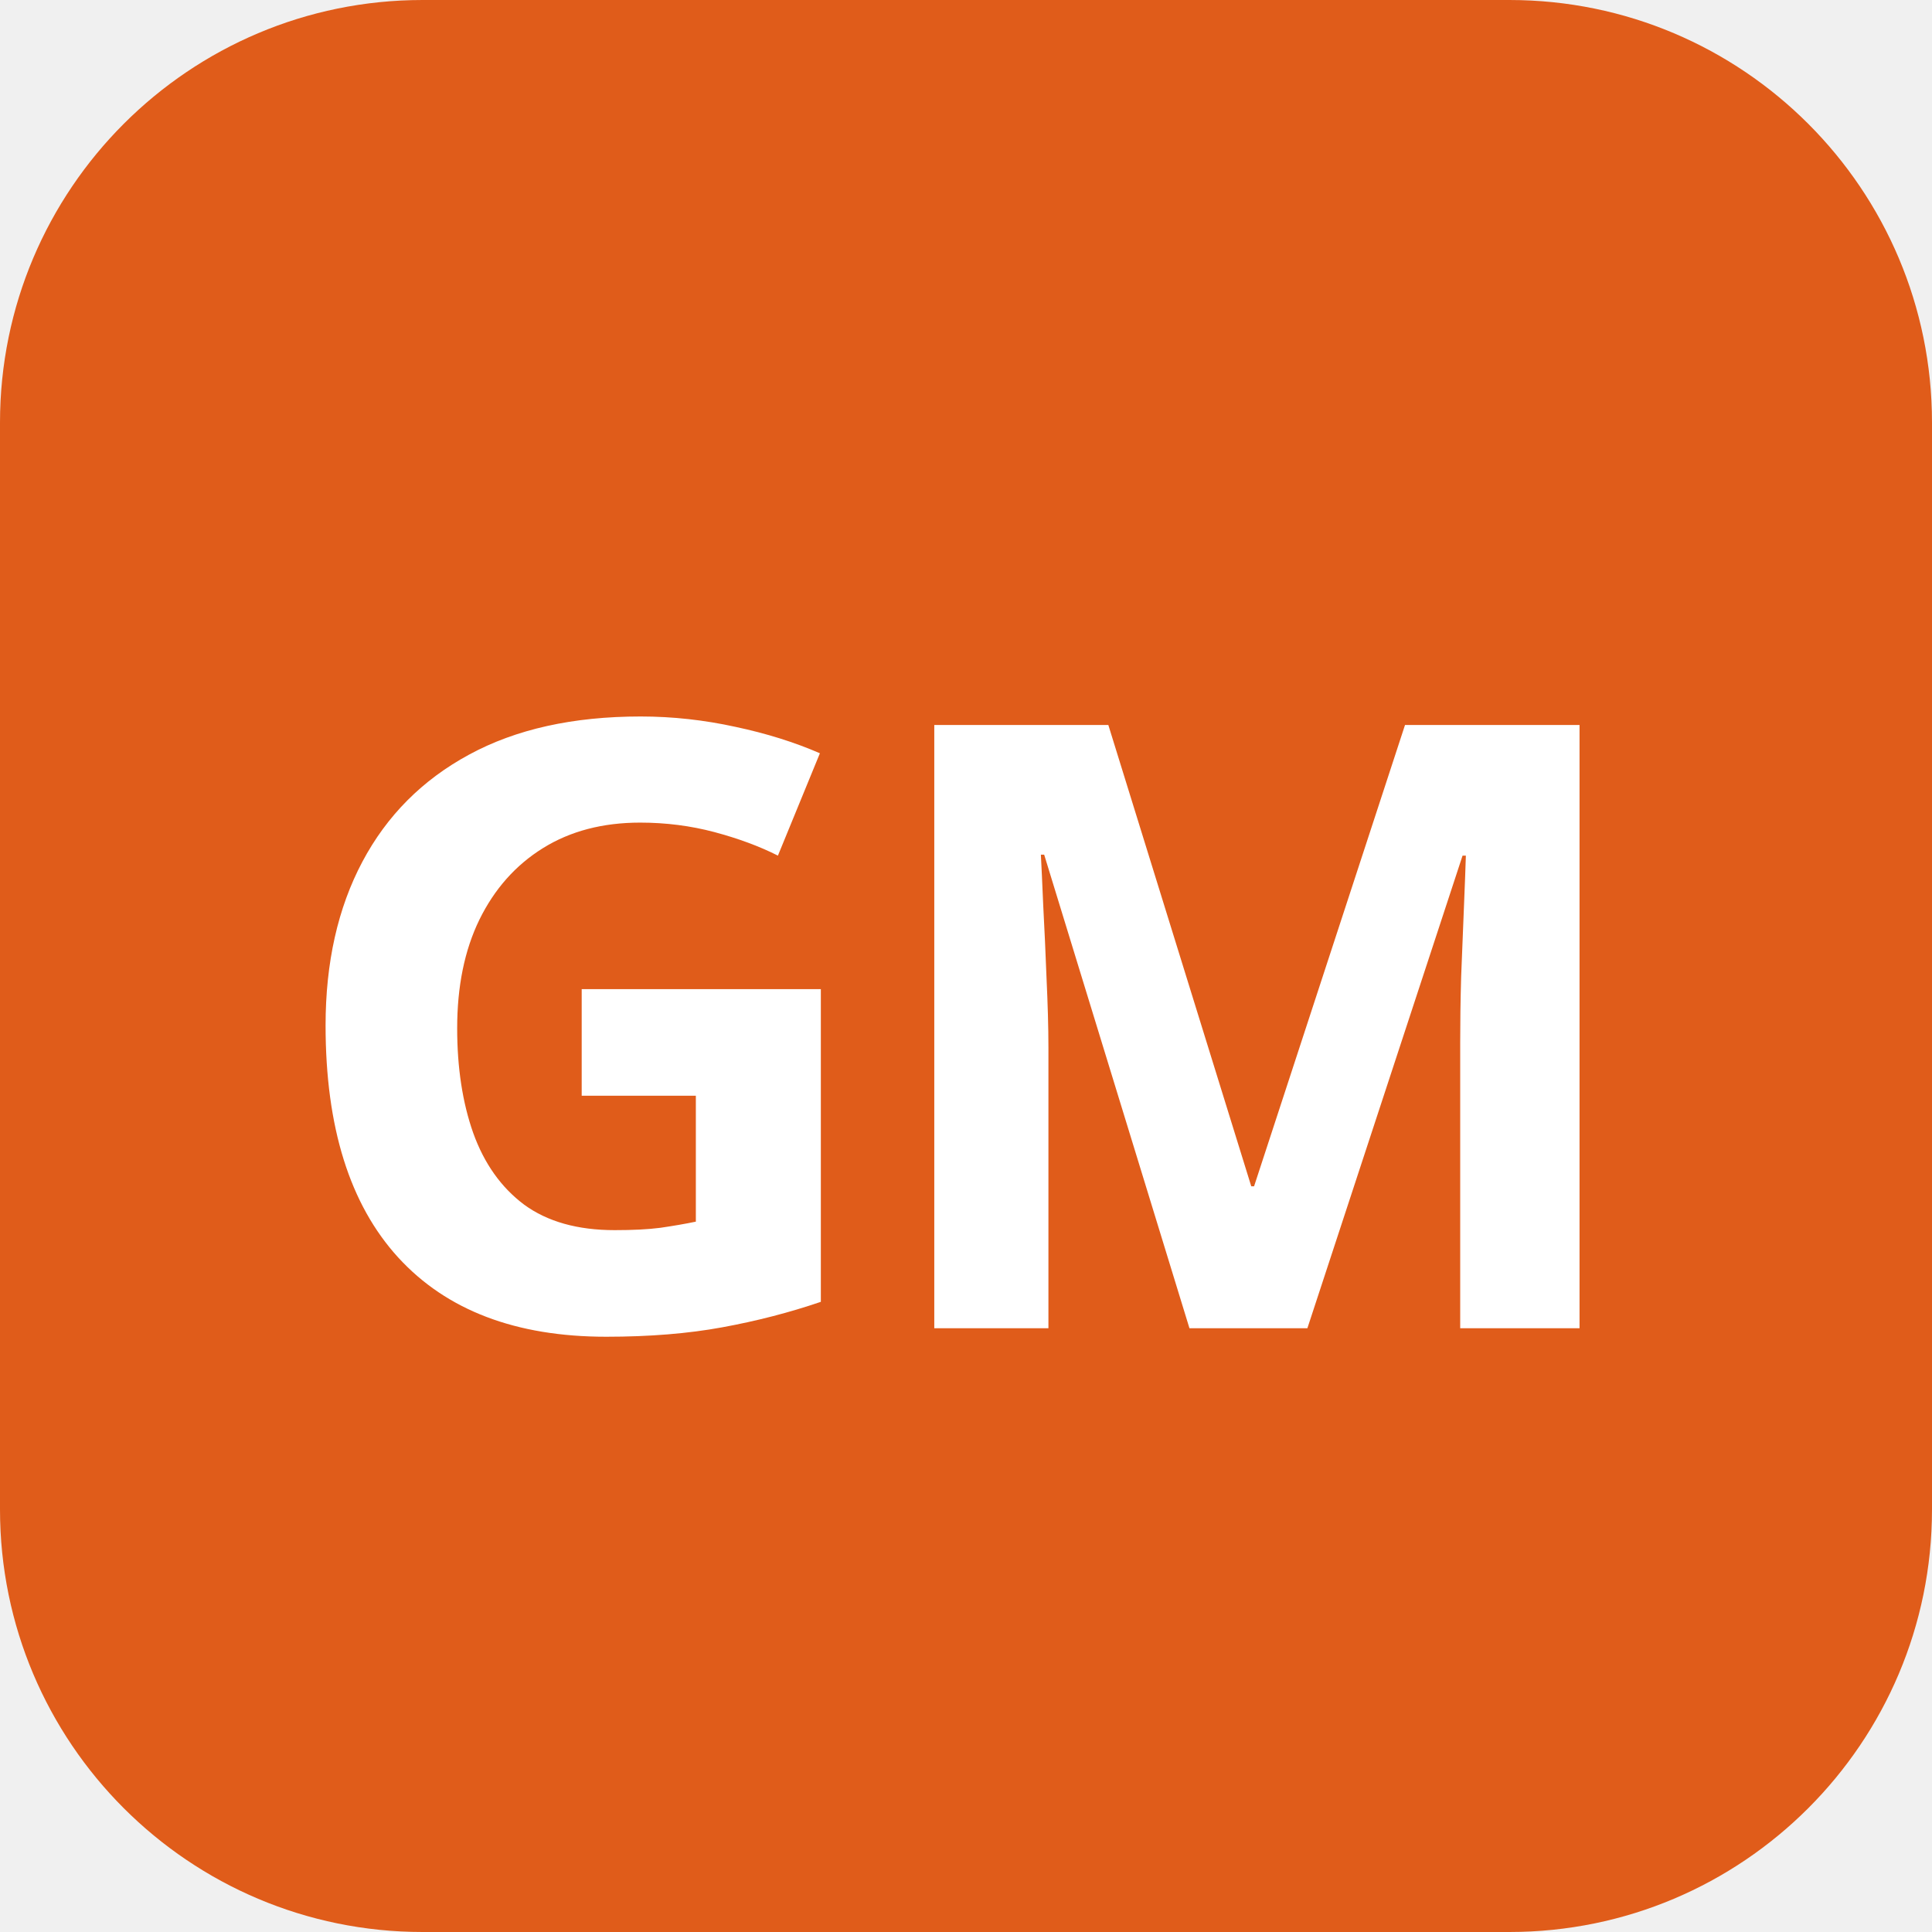
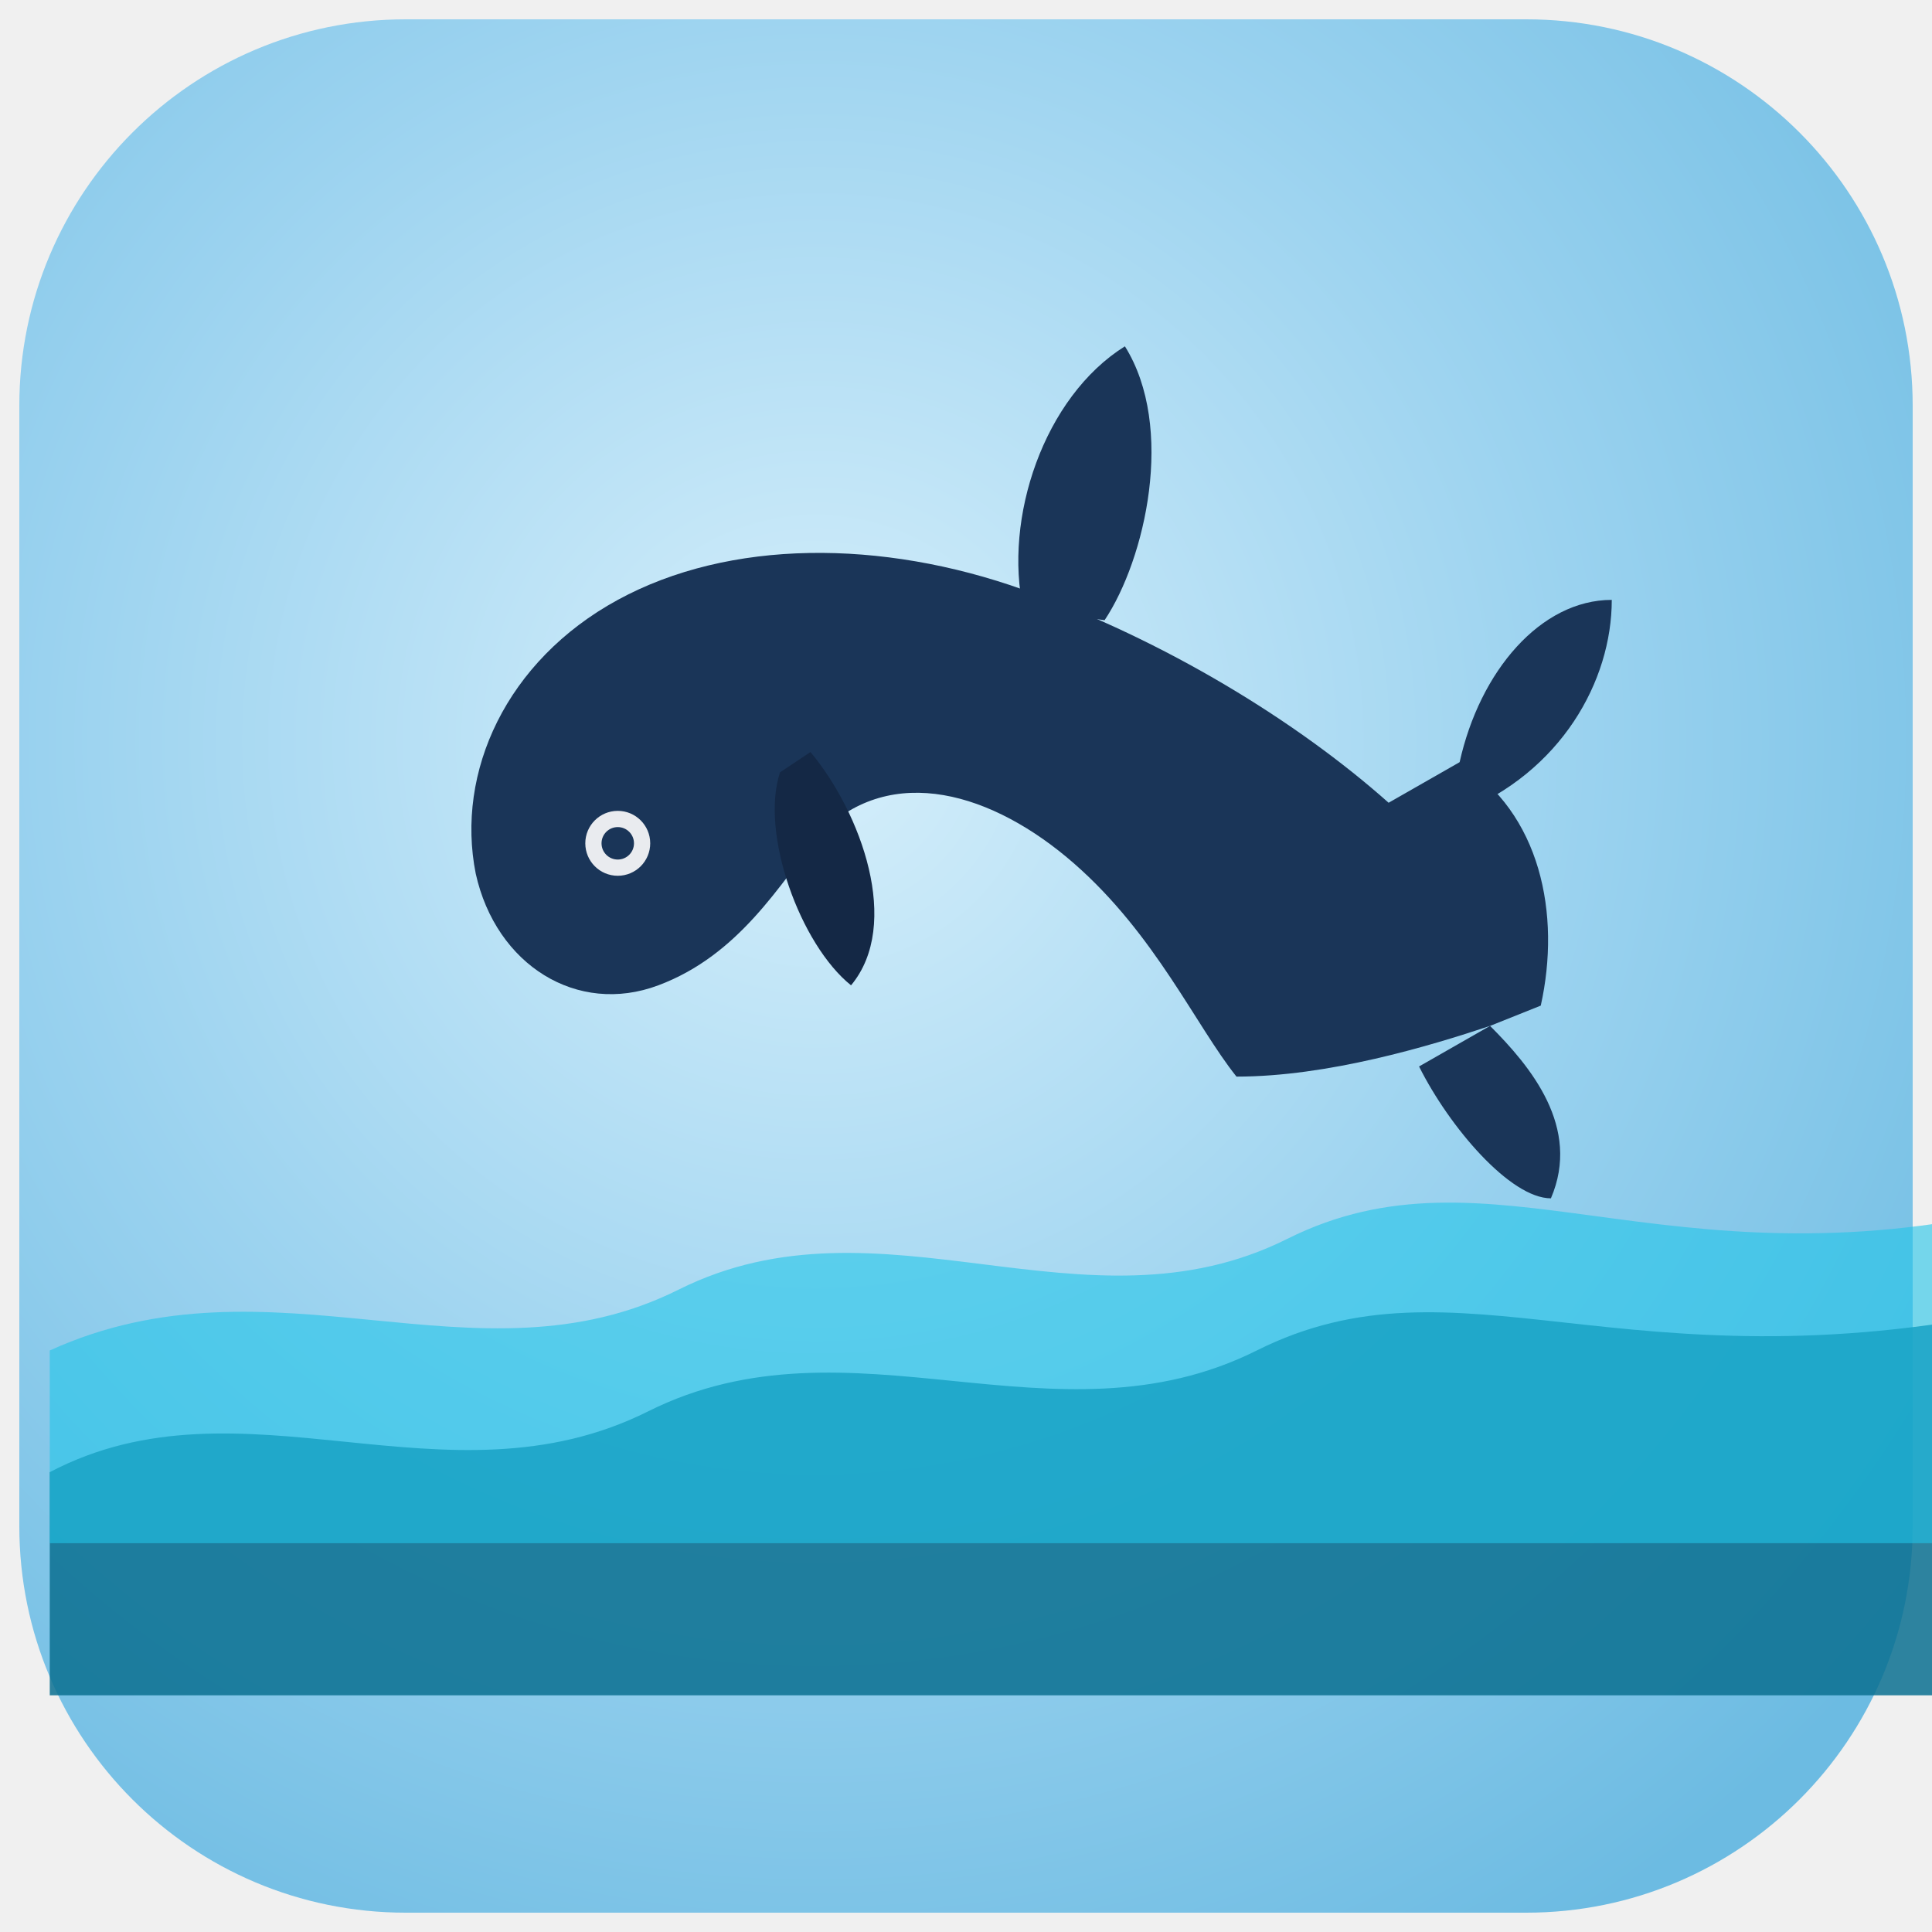
- <svg xmlns="http://www.w3.org/2000/svg" viewBox="0 0 64 64">
-   <rect width="64" height="64" rx="14" fill="#e05c1a" />
-   <text x="32" y="44" font-family="system-ui,sans-serif" font-weight="800" font-size="28" fill="#fff" text-anchor="middle" letter-spacing="-1">GM</text>
+ <svg xmlns="http://www.w3.org/2000/svg" viewBox="0 0 200 200">
+   <defs>
+     <radialGradient id="favBg" cx="42%" cy="38%" r="75%">
+       <stop offset="0%" stop-color="#d6effb" />
+       <stop offset="55%" stop-color="#9ad2ef" />
+       <stop offset="100%" stop-color="#6cbbe2" />
+     </radialGradient>
+     <clipPath id="favRound">
+       <rect x="2" y="2" width="196" height="196" rx="40" />
+     </clipPath>
+   </defs>
+   <rect x="2" y="2" width="196" height="196" rx="40" fill="url(#favBg)" />
+   <g clip-path="url(#favRound)" transform="translate(2,18) scale(1.05)">
+     <path d="M 3,128 C 22,118 42,132 62,122 C 82,112 102,126 122,116 C 142,106 158,120 197,112 L 197,150 L 3,150 Z" fill="#0a7090" opacity="0.85" />
+     <path d="M 3,116 C 25,106 45,120 65,110 C 85,100 105,115 125,105 C 145,95 162,110 197,102 L 197,135 L 3,135 Z" fill="#22c5e8" opacity="0.6" />
+     <path d="       M 150,82       C 152,73 150,63 142,58       L 135,62       C 126,54 113,46 99,41       C 85,36 70,36 59,42       C 48,48 43,59 45,69       C 47,78 55,83 63,80       C 71,77 75,70 79,65       C 86,58 96,61 104,68       C 112,75 116,84 120,89       C 129,89 139,86 145,84       Z" fill="#1a3558" />
+     <path d="M 142,58 C 144,49 150,42 157,42 C 157,50 152,59 142,63 Z" fill="#1a3558" />
+     <path d="M 145,84 C 149,88 154,94 151,101 C 147,101 141,94 138,88 Z" fill="#1a3558" />
+     <path d="M 99,43 C 97,34 101,22 109,17 C 114,25 111,38 107,44 Z" fill="#1a3558" />
+     <path d="M 78,57 C 83,63 87,74 82,80 C 77,76 73,65 75,59 Z" fill="#142845" />
+     <circle cx="59" cy="66" r="3.2" fill="#fff" opacity="0.9" />
+     <circle cx="59" cy="66" r="1.6" fill="#1a3558" />
+   </g>
</svg>
